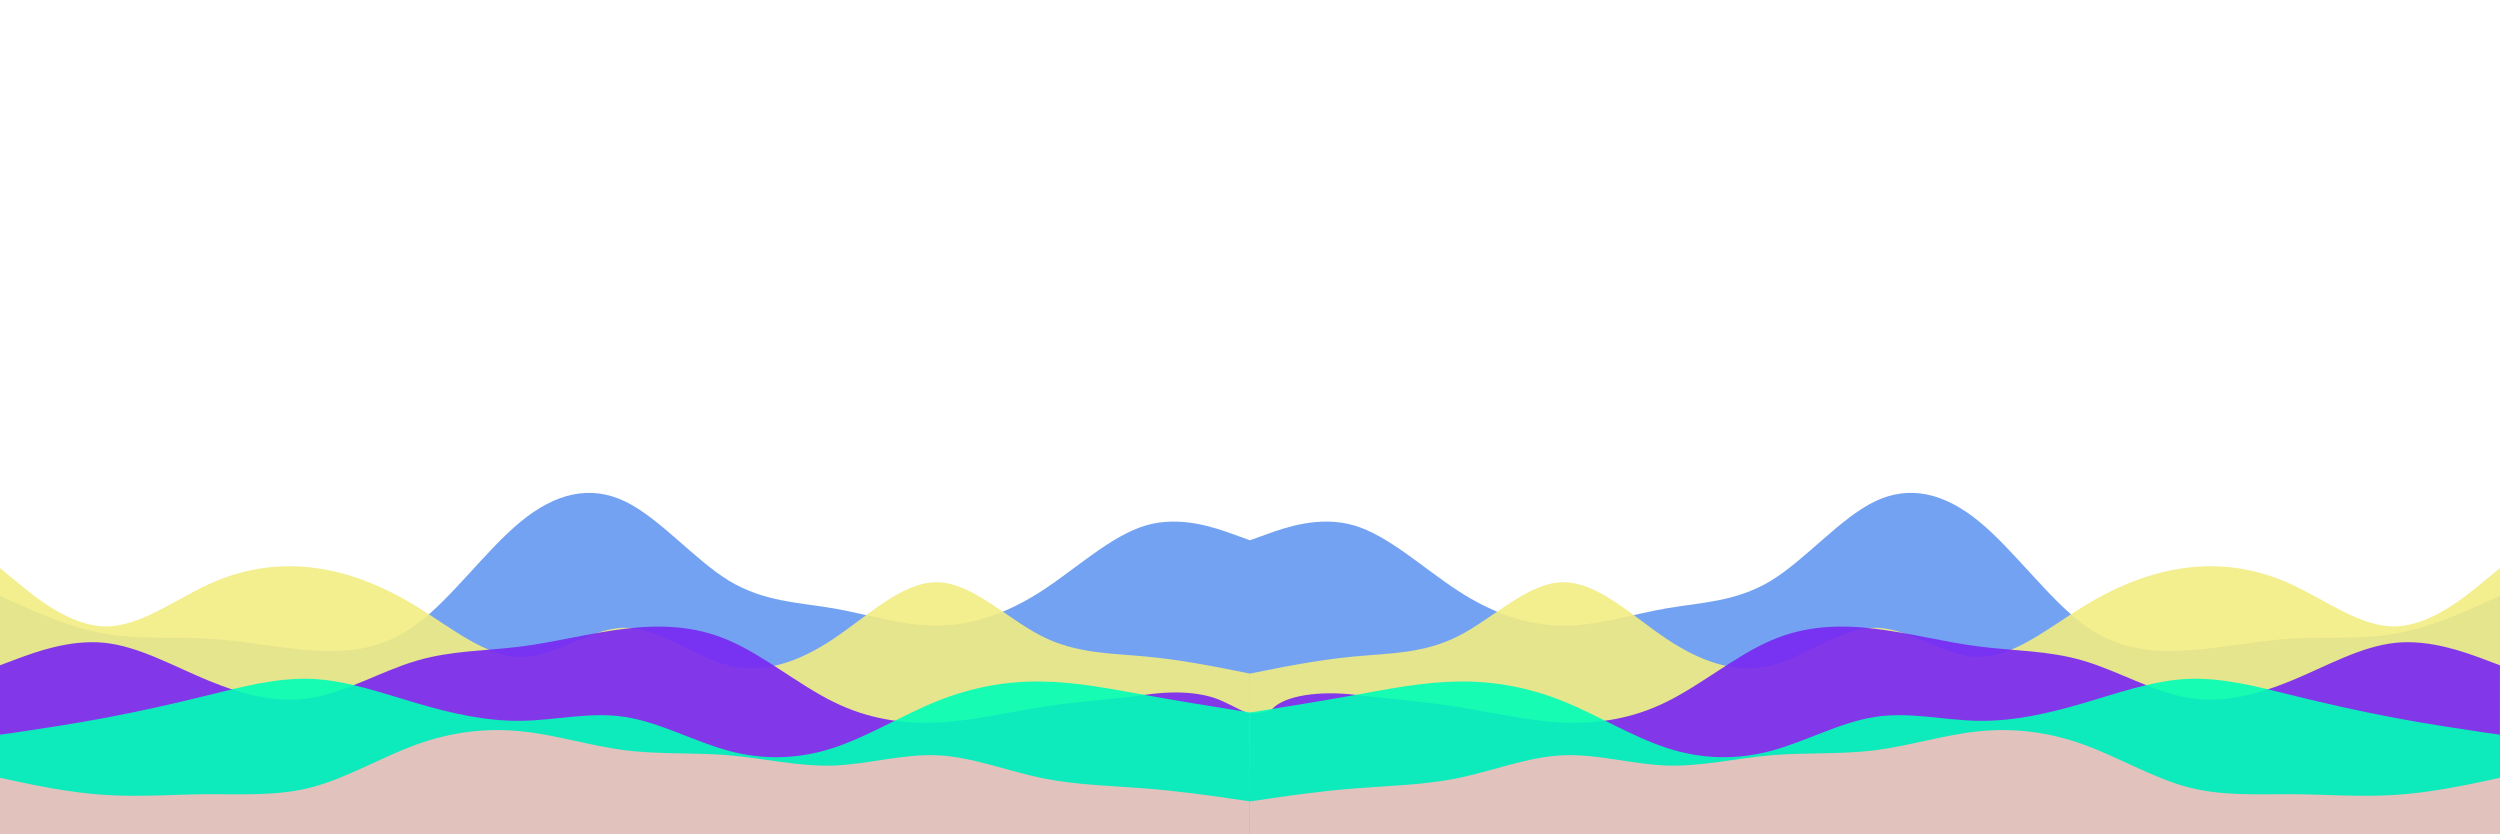
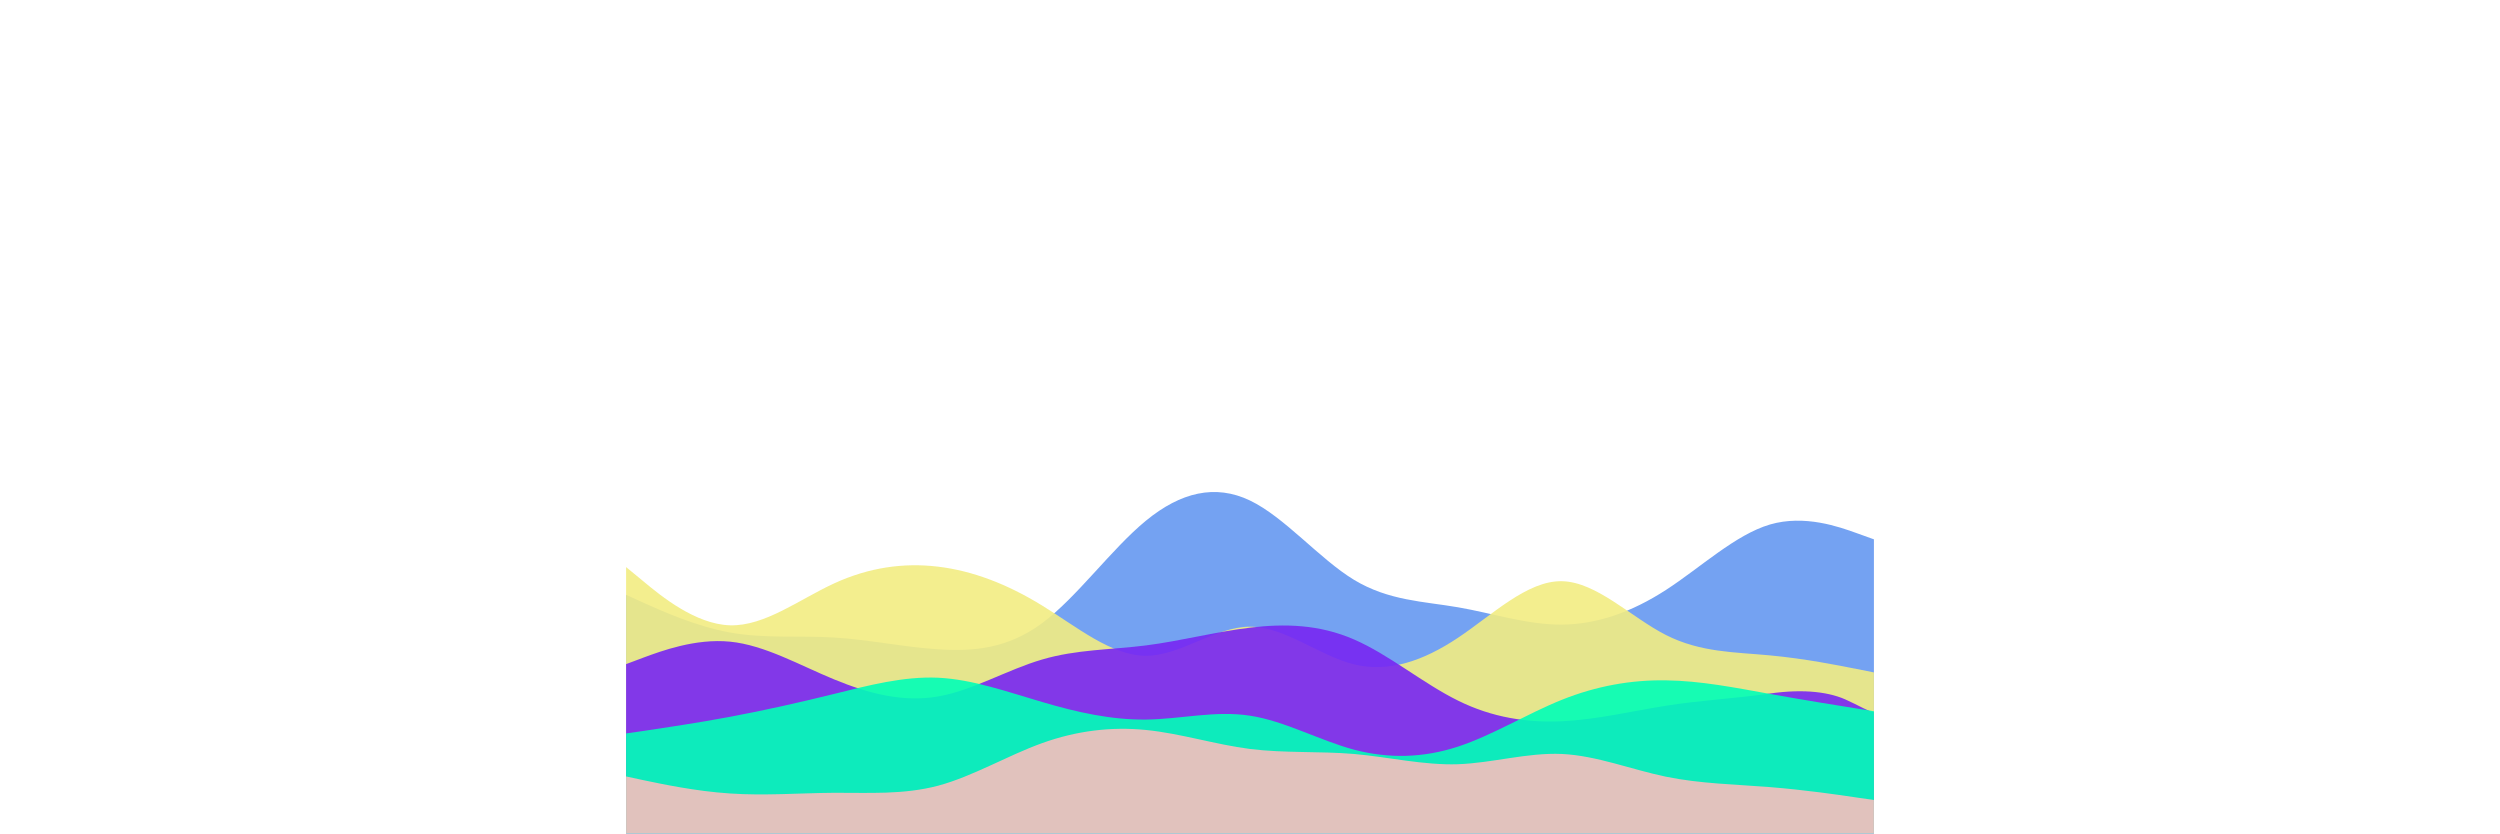
- <svg xmlns="http://www.w3.org/2000/svg" id="visual" viewBox="0 0 1800 600" width="1800" height="600" version="1.1">
+ <svg xmlns="http://www.w3.org/2000/svg" id="visual" viewBox="0 0 899.993 601.043" width="1800" height="600" version="1.1">
  <path d="M0 429L12.5 434.7C25 440.3 50 451.7 75 456.2C100 460.7 125 458.3 150 459.8C175 461.3 200 466.7 225 468.3C250 470 275 468 300 449.5C325 431 350 396 375 375.5C400 355 425 349 450 361C475 373 500 403 525 418.2C550 433.3 575 433.7 600 438C625 442.3 650 450.7 675 450.5C700 450.3 725 441.7 750 425.5C775 409.3 800 385.7 825 378.3C850 371 875 380 887.5 384.5L900 389L900 601L887.5 601C875 601 850 601 825 601C800 601 775 601 750 601C725 601 700 601 675 601C650 601 625 601 600 601C575 601 550 601 525 601C500 601 475 601 450 601C425 601 400 601 375 601C350 601 325 601 300 601C275 601 250 601 225 601C200 601 175 601 150 601C125 601 100 601 75 601C50 601 25 601 12.5 601L0 601Z" fill="hsla(218, 83%, 67%, 0.9)" />
  <path d="M0 409L12.5 419.3C25 429.7 50 450.3 75 451C100 451.7 125 432.3 150 420.8C175 409.3 200 405.7 225 408.7C250 411.7 275 421.3 300 436.7C325 452 350 473 375 473C400 473 425 452 450 452C475 452 500 473 525 479.2C550 485.3 575 476.7 600 460C625 443.3 650 418.7 675 419.2C700 419.7 725 445.3 750 458C775 470.7 800 470.3 825 472.7C850 475 875 480 887.5 482.5L900 485L900 601L887.5 601C875 601 850 601 825 601C800 601 775 601 750 601C725 601 700 601 675 601C650 601 625 601 600 601C575 601 550 601 525 601C500 601 475 601 450 601C425 601 400 601 375 601C350 601 325 601 300 601C275 601 250 601 225 601C200 601 175 601 150 601C125 601 100 601 75 601C50 601 25 601 12.5 601L0 601Z" fill="hsla(57, 81%, 73%, 0.9)" />
  <path d="M 0 479 L 12.5 474.3 C 25 469.7 50 460.3 75 462.8 C 100 465.3 125 479.7 150 490 C 175 500.3 200 506.7 225 502.3 C 250 498 275 483 300 475.7 C 325 468.3 350 468.7 375 465.5 C 400 462.3 425 455.7 450 452.7 C 475 449.7 500 450.3 525 461.2 C 550 472 575 493 600 505.3 C 625 517.7 650 521.3 675 520.2 C 700 519 725 513 750 509 C 775 505 800.1 503.78 825 500.2 C 850 496.606 868.963 499.216 881.463 505.429 C 885.75 507.191 899.882 515.161 899.838 513.286 L 900 601 L 887.5 601 C 875 601 850 601 825 601 C 800 601 775 601 750 601 C 725 601 700 601 675 601 C 650 601 625 601 600 601 C 575 601 550 601 525 601 C 500 601 475 601 450 601 C 425 601 400 601 375 601 C 350 601 325 601 300 601 C 275 601 250 601 225 601 C 200 601 175 601 150 601 C 125 601 100 601 75 601 C 50 601 25 601 12.5 601 L 0 601 L 0 479 Z" fill="hsla(264, 89%, 55%, 0.9)" />
  <path d="M0 529L12.5 527.2C25 525.3 50 521.7 75 517C100 512.3 125 506.7 150 500.5C175 494.3 200 487.7 225 488.8C250 490 275 499 300 506.3C325 513.7 350 519.3 375 519C400 518.7 425 512.3 450 516.2C475 520 500 534 525 540.7C550 547.3 575 546.7 600 538.5C625 530.3 650 514.7 675 504.7C700 494.7 725 490.3 750 490.7C775 491 800 496 825 500.5C850 505 875 509 887.5 511L900 513L900 601L887.5 601C875 601 850 601 825 601C800 601 775 601 750 601C725 601 700 601 675 601C650 601 625 601 600 601C575 601 550 601 525 601C500 601 475 601 450 601C425 601 400 601 375 601C350 601 325 601 300 601C275 601 250 601 225 601C200 601 175 601 150 601C125 601 100 601 75 601C50 601 25 601 12.5 601L0 601Z" fill="hsla(163, 100%, 50%, 0.9)" />
  <path d="M0 560L12.5 562.7C25 565.3 50 570.7 75 572.3C100 574 125 572 150 571.8C175 571.7 200 573.3 225 566.7C250 560 275 545 300 536C325 527 350 524 375 526.5C400 529 425 537 450 540.2C475 543.3 500 541.7 525 543.8C550 546 575 552 600 551.2C625 550.3 650 542.7 675 543.8C700 545 725 555 750 560.2C775 565.3 800 565.7 825 567.7C850 569.7 875 573.3 887.5 575.2L900 577L900 601L887.5 601C875 601 850 601 825 601C800 601 775 601 750 601C725 601 700 601 675 601C650 601 625 601 600 601C575 601 550 601 525 601C500 601 475 601 450 601C425 601 400 601 375 601C350 601 325 601 300 601C275 601 250 601 225 601C200 601 175 601 150 601C125 601 100 601 75 601C50 601 25 601 12.5 601L0 601Z" fill="hsla(0, 81%, 86%, 0.9)" />
-   <path d="M 899.96 526.861 L 912.46 521.161 C 924.96 515.561 949.96 504.161 974.96 499.661 C 999.96 495.161 1024.96 497.561 1049.96 496.061 C 1074.96 494.561 1099.96 489.161 1124.96 487.561 C 1149.96 485.861 1174.96 487.861 1199.96 506.361 C 1224.96 524.861 1249.96 559.861 1274.96 580.361 C 1299.96 600.861 1324.96 606.861 1349.96 594.861 C 1374.96 582.861 1399.96 552.861 1424.96 537.661 C 1449.96 522.561 1474.96 522.161 1499.96 517.861 C 1524.96 513.561 1549.96 505.161 1574.96 505.361 C 1599.96 505.561 1624.96 514.161 1649.96 530.361 C 1674.96 546.561 1699.96 570.161 1724.96 577.561 C 1749.96 584.861 1774.96 575.861 1787.46 571.361 L 1799.96 566.861 L 1799.96 354.861 L 1787.46 354.861 C 1774.96 354.861 1749.96 354.861 1724.96 354.861 C 1699.96 354.861 1674.96 354.861 1649.96 354.861 C 1624.96 354.861 1599.96 354.861 1574.96 354.861 C 1549.96 354.861 1524.96 354.861 1499.96 354.861 C 1474.96 354.861 1449.96 354.861 1424.96 354.861 C 1399.96 354.861 1374.96 354.861 1349.96 354.861 C 1324.96 354.861 1299.96 354.861 1274.96 354.861 C 1249.96 354.861 1224.96 354.861 1199.96 354.861 C 1174.96 354.861 1149.96 354.861 1124.96 354.861 C 1099.96 354.861 1074.96 354.861 1049.96 354.861 C 1024.96 354.861 999.96 354.861 974.96 354.861 C 949.96 354.861 924.96 354.861 912.46 354.861 L 899.96 354.861 L 899.96 526.861 Z" fill="hsla(218, 83%, 67%, 0.9)" transform="matrix(-1, 0, 0, -1, 2699.92, 955.8584)" />
-   <path d="M 899.96 599.689 L 912.46 589.389 C 924.96 578.989 949.96 558.389 974.96 557.689 C 999.96 556.989 1024.96 576.389 1049.96 587.889 C 1074.96 599.389 1099.96 602.989 1124.96 599.989 C 1149.96 596.989 1174.96 587.389 1199.96 571.989 C 1224.96 556.689 1249.96 535.689 1274.96 535.689 C 1299.96 535.689 1324.96 556.689 1349.96 556.689 C 1374.96 556.689 1399.96 535.689 1424.96 529.489 C 1449.96 523.389 1474.96 531.989 1499.96 548.689 C 1524.96 565.389 1549.96 589.989 1574.96 589.489 C 1599.96 588.989 1624.96 563.389 1649.96 550.689 C 1674.96 537.989 1699.96 538.389 1724.96 535.989 C 1749.96 533.689 1774.96 528.689 1787.46 526.189 L 1799.96 523.689 L 1799.96 407.689 L 1787.46 407.689 C 1774.96 407.689 1749.96 407.689 1724.96 407.689 C 1699.96 407.689 1674.96 407.689 1649.96 407.689 C 1624.96 407.689 1599.96 407.689 1574.96 407.689 C 1549.96 407.689 1524.96 407.689 1499.96 407.689 C 1474.96 407.689 1449.96 407.689 1424.96 407.689 C 1399.96 407.689 1374.96 407.689 1349.96 407.689 C 1324.96 407.689 1299.96 407.689 1274.96 407.689 C 1249.96 407.689 1224.96 407.689 1199.96 407.689 C 1174.96 407.689 1149.96 407.689 1124.96 407.689 C 1099.96 407.689 1074.96 407.689 1049.96 407.689 C 1024.96 407.689 999.96 407.689 974.96 407.689 C 949.96 407.689 924.96 407.689 912.46 407.689 L 899.96 407.689 L 899.96 599.689 Z" fill="hsla(57, 81%, 73%, 0.9)" transform="matrix(-1, 0, 0, -1, 2699.92, 1008.686)" />
-   <path d="M 899.96 573.143 L 912.46 577.843 C 924.96 582.443 949.96 591.843 974.96 589.343 C 999.96 586.843 1024.96 572.443 1049.96 562.143 C 1074.96 551.843 1099.96 545.443 1124.96 549.843 C 1149.96 554.143 1174.96 569.143 1199.96 576.443 C 1224.96 583.843 1249.96 583.443 1274.96 586.643 C 1299.96 589.843 1324.96 596.443 1349.96 599.443 C 1374.96 602.443 1399.96 601.843 1424.96 590.943 C 1449.96 580.143 1474.96 559.143 1499.96 546.843 C 1524.96 534.443 1549.96 530.843 1574.96 531.943 C 1599.96 533.143 1624.96 539.143 1649.96 543.143 C 1674.96 547.143 1699.978 548.986 1724.96 551.943 C 1749.98 554.904 1774.902 551.335 1783.751 541.876 C 1783.751 539.93 1799.881 537.618 1799.881 539.1 L 1799.96 451.143 L 1787.46 451.143 C 1774.96 451.143 1749.96 451.143 1724.96 451.143 C 1699.96 451.143 1674.96 451.143 1649.96 451.143 C 1624.96 451.143 1599.96 451.143 1574.96 451.143 C 1549.96 451.143 1524.96 451.143 1499.96 451.143 C 1474.96 451.143 1449.96 451.143 1424.96 451.143 C 1399.96 451.143 1374.96 451.143 1349.96 451.143 C 1324.96 451.143 1299.96 451.143 1274.96 451.143 C 1249.96 451.143 1224.96 451.143 1199.96 451.143 C 1174.96 451.143 1149.96 451.143 1124.96 451.143 C 1099.96 451.143 1074.96 451.143 1049.96 451.143 C 1024.96 451.143 999.96 451.143 974.96 451.143 C 949.96 451.143 924.96 451.143 912.46 451.143 L 899.96 451.143 L 899.96 573.143 Z" fill="hsla(264, 89%, 55%, 0.9)" transform="matrix(-1, 0, 0, -1, 2699.92, 1052.141)" />
-   <path d="M 899.96 560.676 L 912.46 562.476 C 924.96 564.376 949.96 567.976 974.96 572.676 C 999.96 577.376 1024.96 582.976 1049.96 589.176 C 1074.96 595.376 1099.96 601.976 1124.96 600.876 C 1149.96 599.676 1174.96 590.676 1199.96 583.376 C 1224.96 575.976 1249.96 570.376 1274.96 570.676 C 1299.96 570.976 1324.96 577.376 1349.96 573.476 C 1374.96 569.676 1399.96 555.676 1424.96 548.976 C 1449.96 542.376 1474.96 542.976 1499.96 551.176 C 1524.96 559.376 1549.96 574.976 1574.96 584.976 C 1599.96 594.976 1624.96 599.376 1649.96 598.976 C 1674.96 598.676 1699.96 593.676 1724.96 589.176 C 1749.96 584.676 1774.96 580.676 1787.46 578.676 L 1799.96 576.676 L 1799.96 488.676 L 1787.46 488.676 C 1774.96 488.676 1749.96 488.676 1724.96 488.676 C 1699.96 488.676 1674.96 488.676 1649.96 488.676 C 1624.96 488.676 1599.96 488.676 1574.96 488.676 C 1549.96 488.676 1524.96 488.676 1499.96 488.676 C 1474.96 488.676 1449.96 488.676 1424.96 488.676 C 1399.96 488.676 1374.96 488.676 1349.96 488.676 C 1324.96 488.676 1299.96 488.676 1274.96 488.676 C 1249.96 488.676 1224.96 488.676 1199.96 488.676 C 1174.96 488.676 1149.96 488.676 1124.96 488.676 C 1099.96 488.676 1074.96 488.676 1049.96 488.676 C 1024.96 488.676 999.96 488.676 974.96 488.676 C 949.96 488.676 924.96 488.676 912.46 488.676 L 899.96 488.676 L 899.96 560.676 Z" fill="hsla(163, 100%, 50%, 0.9)" transform="matrix(-1, 0, 0, -1, 2699.92, 1089.673)" />
-   <path d="M 899.96 566.651 L 912.46 563.951 C 924.96 561.351 949.96 555.951 974.96 554.351 C 999.96 552.651 1024.96 554.651 1049.96 554.851 C 1074.96 554.951 1099.96 553.351 1124.96 559.951 C 1149.96 566.651 1174.96 581.651 1199.96 590.651 C 1224.96 599.651 1249.96 602.651 1274.96 600.151 C 1299.96 597.651 1324.96 589.651 1349.96 586.451 C 1374.96 583.351 1399.96 584.951 1424.96 582.851 C 1449.96 580.651 1474.96 574.651 1499.96 575.451 C 1524.96 576.351 1549.96 583.951 1574.96 582.851 C 1599.96 581.651 1624.96 571.651 1649.96 566.451 C 1674.96 561.351 1699.96 560.951 1724.96 558.951 C 1749.96 556.951 1774.96 553.351 1787.46 551.451 L 1799.96 549.651 L 1799.96 525.651 L 1787.46 525.651 C 1774.96 525.651 1749.96 525.651 1724.96 525.651 C 1699.96 525.651 1674.96 525.651 1649.96 525.651 C 1624.96 525.651 1599.96 525.651 1574.96 525.651 C 1549.96 525.651 1524.96 525.651 1499.96 525.651 C 1474.96 525.651 1449.96 525.651 1424.96 525.651 C 1399.96 525.651 1374.96 525.651 1349.96 525.651 C 1324.96 525.651 1299.96 525.651 1274.96 525.651 C 1249.96 525.651 1224.96 525.651 1199.96 525.651 C 1174.96 525.651 1149.96 525.651 1124.96 525.651 C 1099.96 525.651 1074.96 525.651 1049.96 525.651 C 1024.96 525.651 999.96 525.651 974.96 525.651 C 949.96 525.651 924.96 525.651 912.46 525.651 L 899.96 525.651 L 899.96 566.651 Z" fill="hsla(0, 81%, 86%, 0.9)" transform="matrix(-1, 0, 0, -1, 2699.92, 1126.648)" />
</svg>
